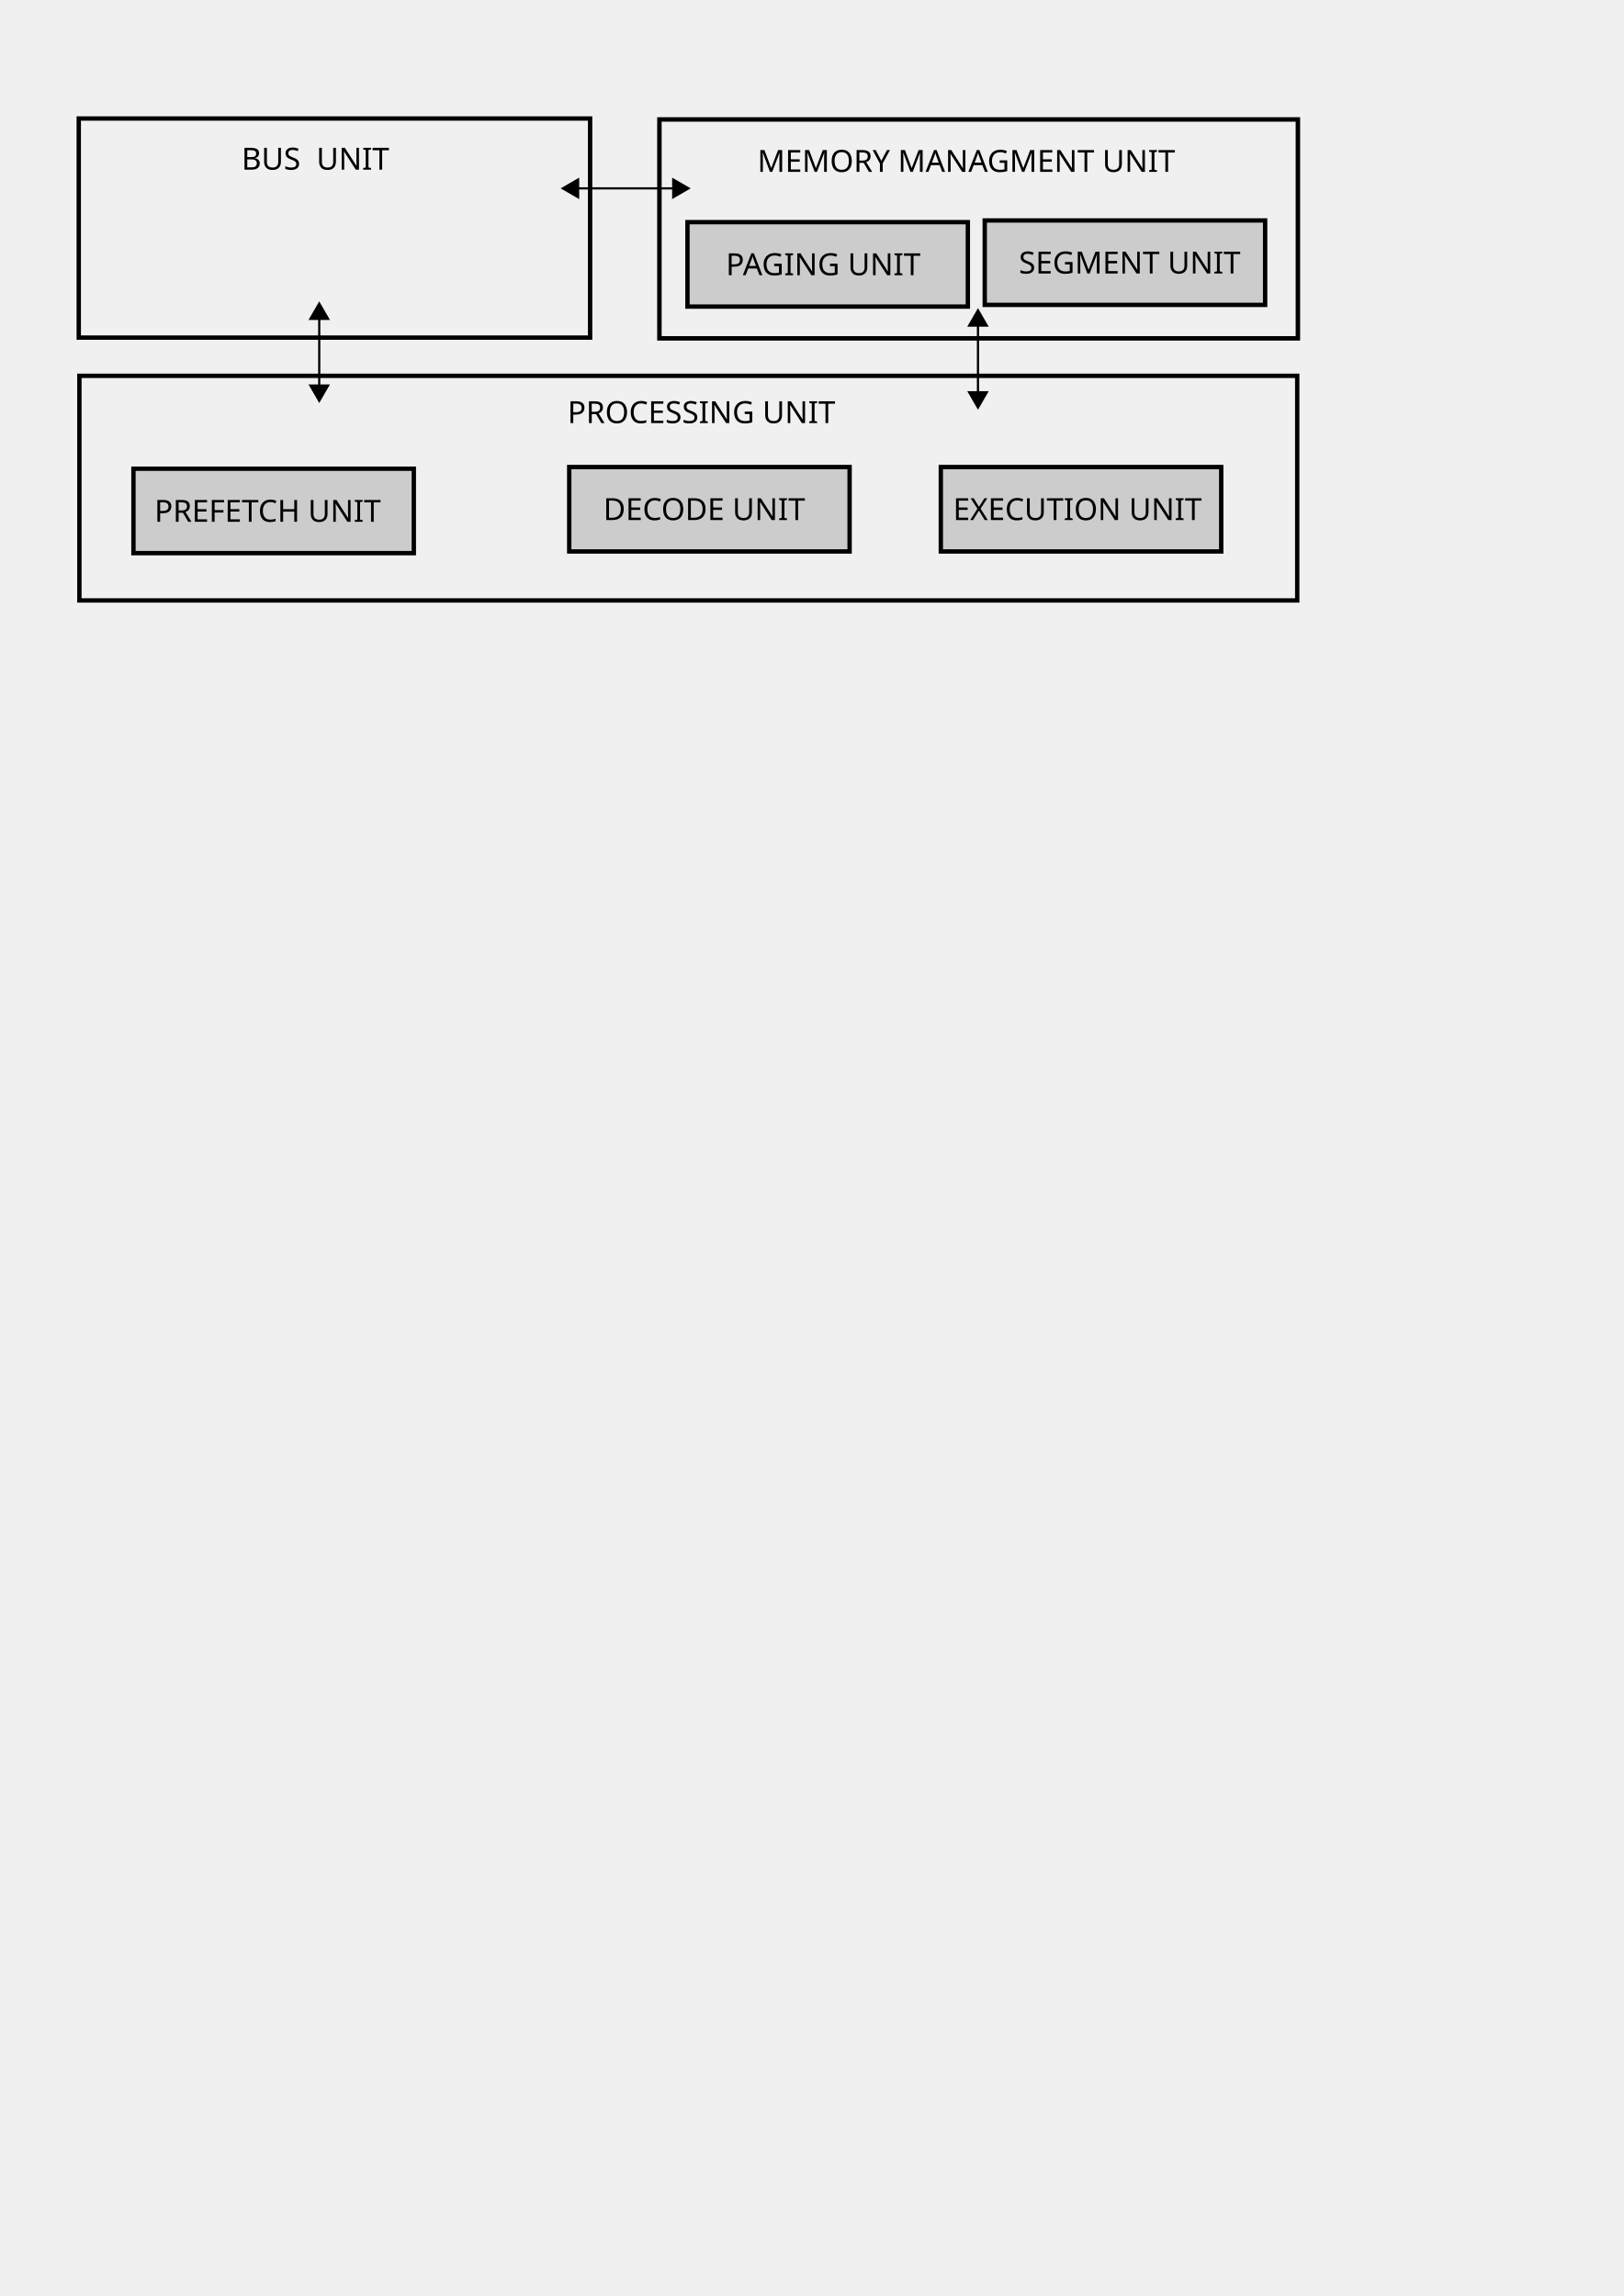
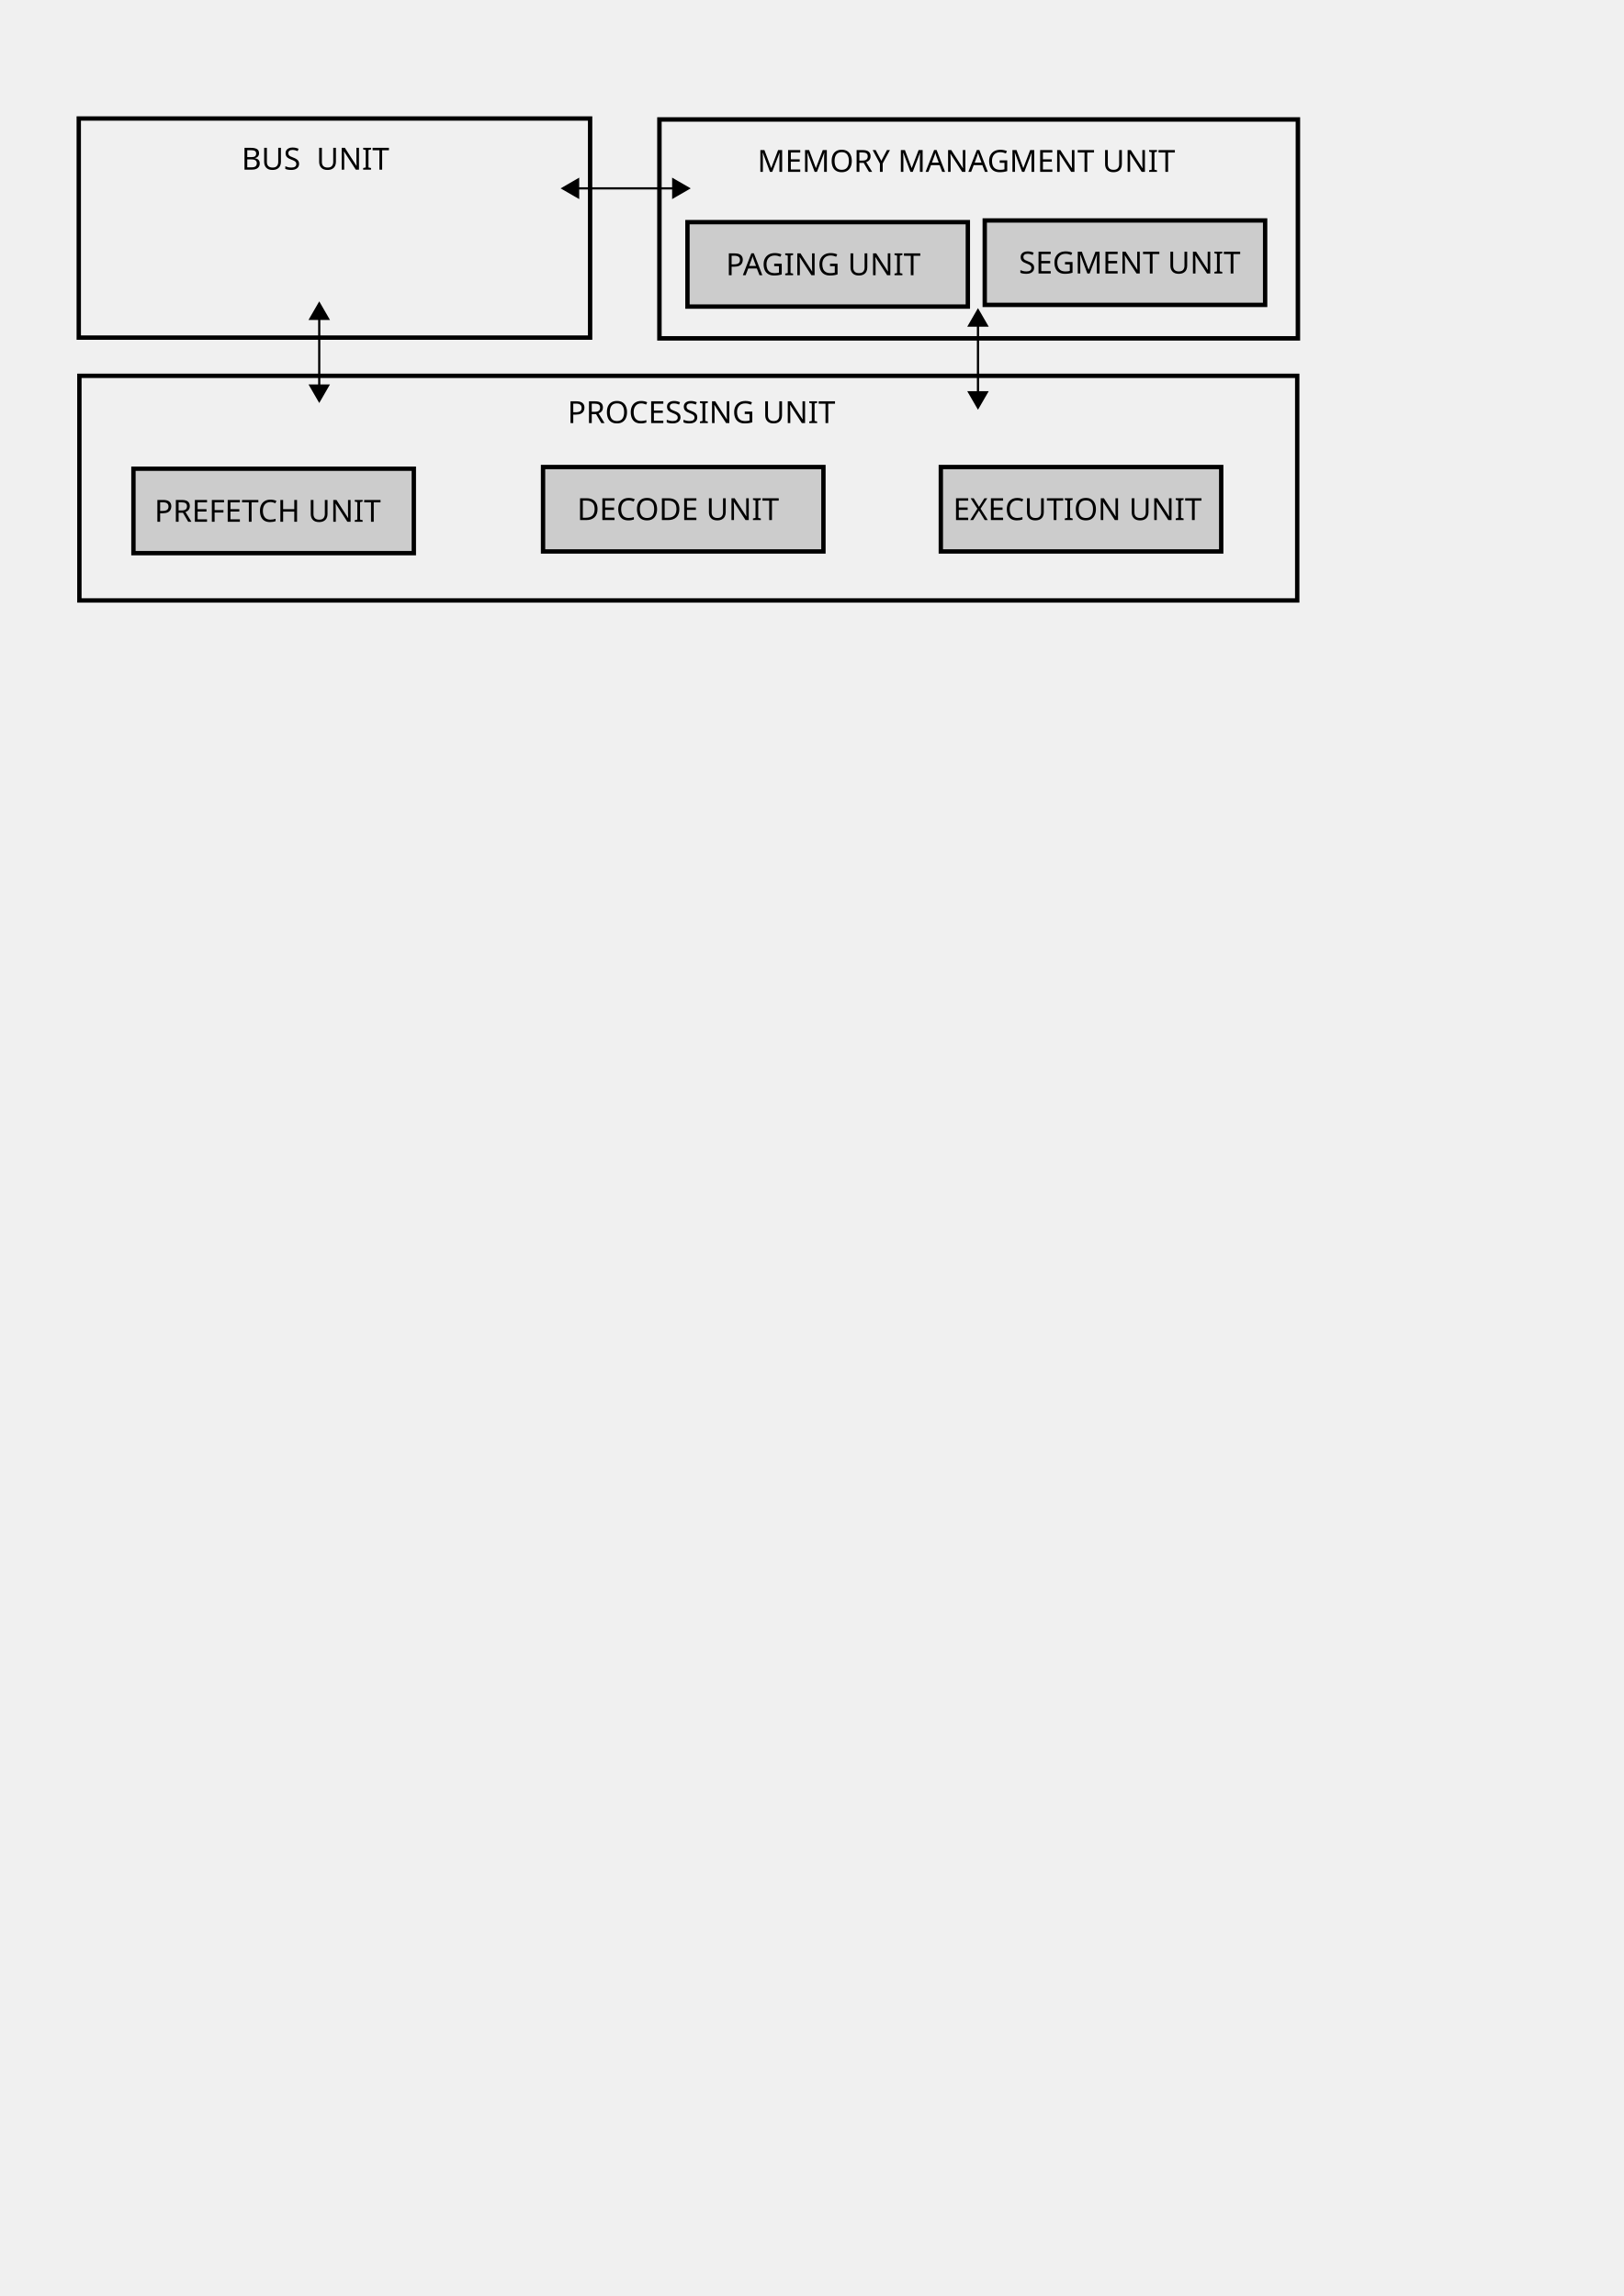
<svg xmlns="http://www.w3.org/2000/svg" width="210mm" height="297mm" viewBox="0 0 744.094 1052.362" id="svg2" version="1.1">
  <defs id="defs4">
    <marker orient="auto" refY="0.0" refX="0.0" id="TriangleOutL" style="overflow:visible">
      <path id="path4343" d="M 5.77,0.0 L -2.88,5.0 L -2.88,-5.0 L 5.77,0.0 z " style="fill-rule:evenodd;stroke:#000000;stroke-width:1pt;stroke-opacity:1;fill:#000000;fill-opacity:1" transform="scale(0.8)" />
    </marker>
    <marker orient="auto" refY="0.0" refX="0.0" id="TriangleInL" style="overflow:visible">
      <path id="path4334" d="M 5.77,0.0 L -2.88,5.0 L -2.88,-5.0 L 5.77,0.0 z " style="fill-rule:evenodd;stroke:#000000;stroke-width:1pt;stroke-opacity:1;fill:#000000;fill-opacity:1" transform="scale(-0.8)" />
    </marker>
    <marker orient="auto" refY="0" refX="0" id="TriangleInL-5" style="overflow:visible">
      <path id="path4334-7" d="m 5.77,0 -8.65,5 0,-10 8.65,5 z" style="fill:#000000;fill-opacity:1;fill-rule:evenodd;stroke:#000000;stroke-width:1pt;stroke-opacity:1" transform="scale(-0.8,-0.8)" />
    </marker>
    <marker orient="auto" refY="0" refX="0" id="TriangleOutL-9" style="overflow:visible">
      <path id="path4343-1" d="m 5.77,0 -8.65,5 0,-10 8.65,5 z" style="fill:#000000;fill-opacity:1;fill-rule:evenodd;stroke:#000000;stroke-width:1pt;stroke-opacity:1" transform="scale(0.8,0.8)" />
    </marker>
    <marker orient="auto" refY="0" refX="0" id="TriangleInL-5-4" style="overflow:visible">
      <path id="path4334-7-6" d="m 5.77,0 -8.65,5 0,-10 8.65,5 z" style="fill:#000000;fill-opacity:1;fill-rule:evenodd;stroke:#000000;stroke-width:1pt;stroke-opacity:1" transform="scale(-0.8,-0.8)" />
    </marker>
    <marker orient="auto" refY="0" refX="0" id="TriangleOutL-9-0" style="overflow:visible">
      <path id="path4343-1-0" d="m 5.77,0 -8.65,5 0,-10 8.65,5 z" style="fill:#000000;fill-opacity:1;fill-rule:evenodd;stroke:#000000;stroke-width:1pt;stroke-opacity:1" transform="scale(0.8,0.8)" />
    </marker>
    <marker orient="auto" refY="0" refX="0" id="TriangleInL-5-9" style="overflow:visible">
      <path id="path4334-7-1" d="m 5.77,0 -8.65,5 0,-10 8.65,5 z" style="fill:#000000;fill-opacity:1;fill-rule:evenodd;stroke:#000000;stroke-width:1pt;stroke-opacity:1" transform="scale(-0.8,-0.8)" />
    </marker>
    <marker orient="auto" refY="0" refX="0" id="TriangleOutL-9-3" style="overflow:visible">
      <path id="path4343-1-9" d="m 5.77,0 -8.65,5 0,-10 8.65,5 z" style="fill:#000000;fill-opacity:1;fill-rule:evenodd;stroke:#000000;stroke-width:1pt;stroke-opacity:1" transform="scale(0.8,0.8)" />
    </marker>
  </defs>
  <g id="layer1">
    <rect style="fill:#ffffff;fill-opacity:0;stroke:#000000;stroke-width:2;stroke-linecap:butt;stroke-miterlimit:4;stroke-dasharray:none;stroke-dashoffset:0;stroke-opacity:1" id="rect4136" width="234.335" height="100.422" x="36.096" y="54.316" />
    <text xml:space="preserve" style="font-style:normal;font-weight:normal;font-size:14px;line-height:125%;font-family:Sans;letter-spacing:0px;word-spacing:0px;fill:#000000;fill-opacity:1;stroke:none;stroke-width:1px;stroke-linecap:butt;stroke-linejoin:miter;stroke-opacity:1" x="110.69" y="77.751" id="text4138">
      <tspan id="tspan4140" x="110.69" y="77.751">BUS  UNIT</tspan>
    </text>
    <rect style="fill:#ffffff;fill-opacity:0;stroke:#000000;stroke-width:2.045;stroke-linecap:butt;stroke-miterlimit:4;stroke-dasharray:none;stroke-dashoffset:0;stroke-opacity:1" id="rect4142" width="292.594" height="100.332" x="302.192" y="54.749" />
    <text xml:space="preserve" style="font-style:normal;font-weight:normal;font-size:14px;line-height:125%;font-family:Sans;letter-spacing:0px;word-spacing:0px;fill:#000000;fill-opacity:1;stroke:none;stroke-width:1px;stroke-linecap:butt;stroke-linejoin:miter;stroke-opacity:1" x="347.088" y="78.785" id="text4144">
      <tspan id="tspan4146" x="347.088" y="78.785">MEMORY MANAGMENT UNIT</tspan>
    </text>
    <rect style="fill:#ffffff;fill-opacity:0;stroke:#000000;stroke-width:2;stroke-linecap:butt;stroke-miterlimit:4;stroke-dasharray:none;stroke-dashoffset:0;stroke-opacity:1" id="rect4162" width="558.096" height="102.95" x="36.381" y="172.258" />
    <text xml:space="preserve" style="font-style:normal;font-weight:normal;font-size:14px;line-height:125%;font-family:Sans;letter-spacing:0px;word-spacing:0px;fill:#000000;fill-opacity:1;stroke:none;stroke-width:1px;stroke-linecap:butt;stroke-linejoin:miter;stroke-opacity:1" x="260.084" y="193.931" id="text4164">
      <tspan id="tspan4166" x="260.084" y="193.931">PROCESSING UNIT</tspan>
    </text>
    <rect style="fill:#cccccc;fill-opacity:1;stroke:#000000;stroke-width:2;stroke-linecap:butt;stroke-miterlimit:4;stroke-dasharray:none;stroke-dashoffset:0;stroke-opacity:1" id="rect4168" width="128.494" height="38.703" x="315.042" y="101.818" />
    <text xml:space="preserve" style="font-style:normal;font-weight:normal;font-size:14px;line-height:125%;font-family:Sans;letter-spacing:0px;word-spacing:0px;fill:#000000;fill-opacity:1;stroke:none;stroke-width:1px;stroke-linecap:butt;stroke-linejoin:miter;stroke-opacity:1" x="332.653" y="126.136" id="text4170">
      <tspan id="tspan4172" x="332.653" y="126.136">PAGING UNIT</tspan>
    </text>
    <rect style="fill:#cccccc;fill-opacity:1;stroke:#000000;stroke-width:2;stroke-linecap:butt;stroke-miterlimit:4;stroke-dasharray:none;stroke-dashoffset:0;stroke-opacity:1" id="rect4168-1" width="128.494" height="38.703" x="451.276" y="101.044" />
    <text xml:space="preserve" style="font-style:normal;font-weight:normal;font-size:14px;line-height:125%;font-family:Sans;letter-spacing:0px;word-spacing:0px;fill:#000000;fill-opacity:1;stroke:none;stroke-width:1px;stroke-linecap:butt;stroke-linejoin:miter;stroke-opacity:1" x="466.887" y="125.362" id="text4170-8">
      <tspan id="tspan4172-7" x="466.887" y="125.362">SEGMENT UNIT</tspan>
    </text>
    <rect style="fill:#cccccc;fill-opacity:1;stroke:#000000;stroke-width:2;stroke-linecap:butt;stroke-miterlimit:4;stroke-dasharray:none;stroke-dashoffset:0;stroke-opacity:1" id="rect4168-8" width="128.494" height="38.703" x="61.151" y="214.831" />
    <text xml:space="preserve" style="font-style:normal;font-weight:normal;font-size:14px;line-height:125%;font-family:Sans;letter-spacing:0px;word-spacing:0px;fill:#000000;fill-opacity:1;stroke:none;stroke-width:1px;stroke-linecap:butt;stroke-linejoin:miter;stroke-opacity:1" x="70.761" y="239.149" id="text4170-88">
      <tspan id="tspan4172-8" x="70.761" y="239.149">PREFETCH UNIT</tspan>
    </text>
-     <rect style="fill:#cccccc;fill-opacity:1;stroke:#000000;stroke-width:2;stroke-linecap:butt;stroke-miterlimit:4;stroke-dasharray:none;stroke-dashoffset:0;stroke-opacity:1" id="rect4168-4" width="128.494" height="38.703" x="260.858" y="214.057" />
-     <text xml:space="preserve" style="font-style:normal;font-weight:normal;font-size:14px;line-height:125%;font-family:Sans;letter-spacing:0px;word-spacing:0px;fill:#000000;fill-opacity:1;stroke:none;stroke-width:1px;stroke-linecap:butt;stroke-linejoin:miter;stroke-opacity:1" x="276.469" y="238.375" id="text4170-83">
-       <tspan id="tspan4172-2" x="276.469" y="238.375">DECODE UNIT</tspan>
+     <rect style="fill:#cccccc;fill-opacity:1;stroke:#000000;stroke-width:2;stroke-linecap:butt;stroke-miterlimit:4;stroke-dasharray:none;stroke-dashoffset:0;stroke-opacity:1" id="rect4168-4" width="128.494" height="38.703" x="248.858" y="214.057" />
+     <text xml:space="preserve" style="font-style:normal;font-weight:normal;font-size:14px;line-height:125%;font-family:Sans;letter-spacing:0px;word-spacing:0px;fill:#000000;fill-opacity:1;stroke:none;stroke-width:1px;stroke-linecap:butt;stroke-linejoin:miter;stroke-opacity:1" x="264.469" y="238.375" id="text4170-83">
+       <tspan id="tspan4172-2" x="264.469" y="238.375">DECODE UNIT</tspan>
    </text>
    <rect style="fill:#cccccc;fill-opacity:1;stroke:#000000;stroke-width:2;stroke-linecap:butt;stroke-miterlimit:4;stroke-dasharray:none;stroke-dashoffset:0;stroke-opacity:1" id="rect4168-86" width="128.494" height="38.703" x="431.151" y="214.057" />
    <text xml:space="preserve" style="font-style:normal;font-weight:normal;font-size:14px;line-height:125%;font-family:Sans;letter-spacing:0px;word-spacing:0px;fill:#000000;fill-opacity:1;stroke:none;stroke-width:1px;stroke-linecap:butt;stroke-linejoin:miter;stroke-opacity:1" x="436.761" y="238.375" id="text4170-4">
      <tspan id="tspan4172-85" x="436.761" y="238.375">EXECUTION UNIT</tspan>
    </text>
    <path style="fill:none;fill-rule:evenodd;stroke:#000000;stroke-width:1;stroke-linecap:butt;stroke-linejoin:miter;stroke-opacity:1;marker-start:url(#TriangleInL-5);marker-end:url(#TriangleOutL-9);stroke-miterlimit:4;stroke-dasharray:none" d="m 448.18,146.905 0,35.223" id="path4195-7" />
    <path style="fill:none;fill-rule:evenodd;stroke:#000000;stroke-width:1;stroke-linecap:butt;stroke-linejoin:miter;stroke-miterlimit:4;stroke-dasharray:none;stroke-opacity:1;marker-start:url(#TriangleInL-5-4);marker-end:url(#TriangleOutL-9-0)" d="m 146.297,143.809 0,35.223" id="path4195-7-5" />
    <path style="fill:none;fill-rule:evenodd;stroke:#000000;stroke-width:1;stroke-linecap:butt;stroke-linejoin:miter;stroke-miterlimit:4;stroke-dasharray:none;stroke-opacity:1;marker-start:url(#TriangleInL-5-9);marker-end:url(#TriangleOutL-9-3)" d="m 310.853,86.337 -48.258,0" id="path4195-7-3" />
  </g>
</svg>
